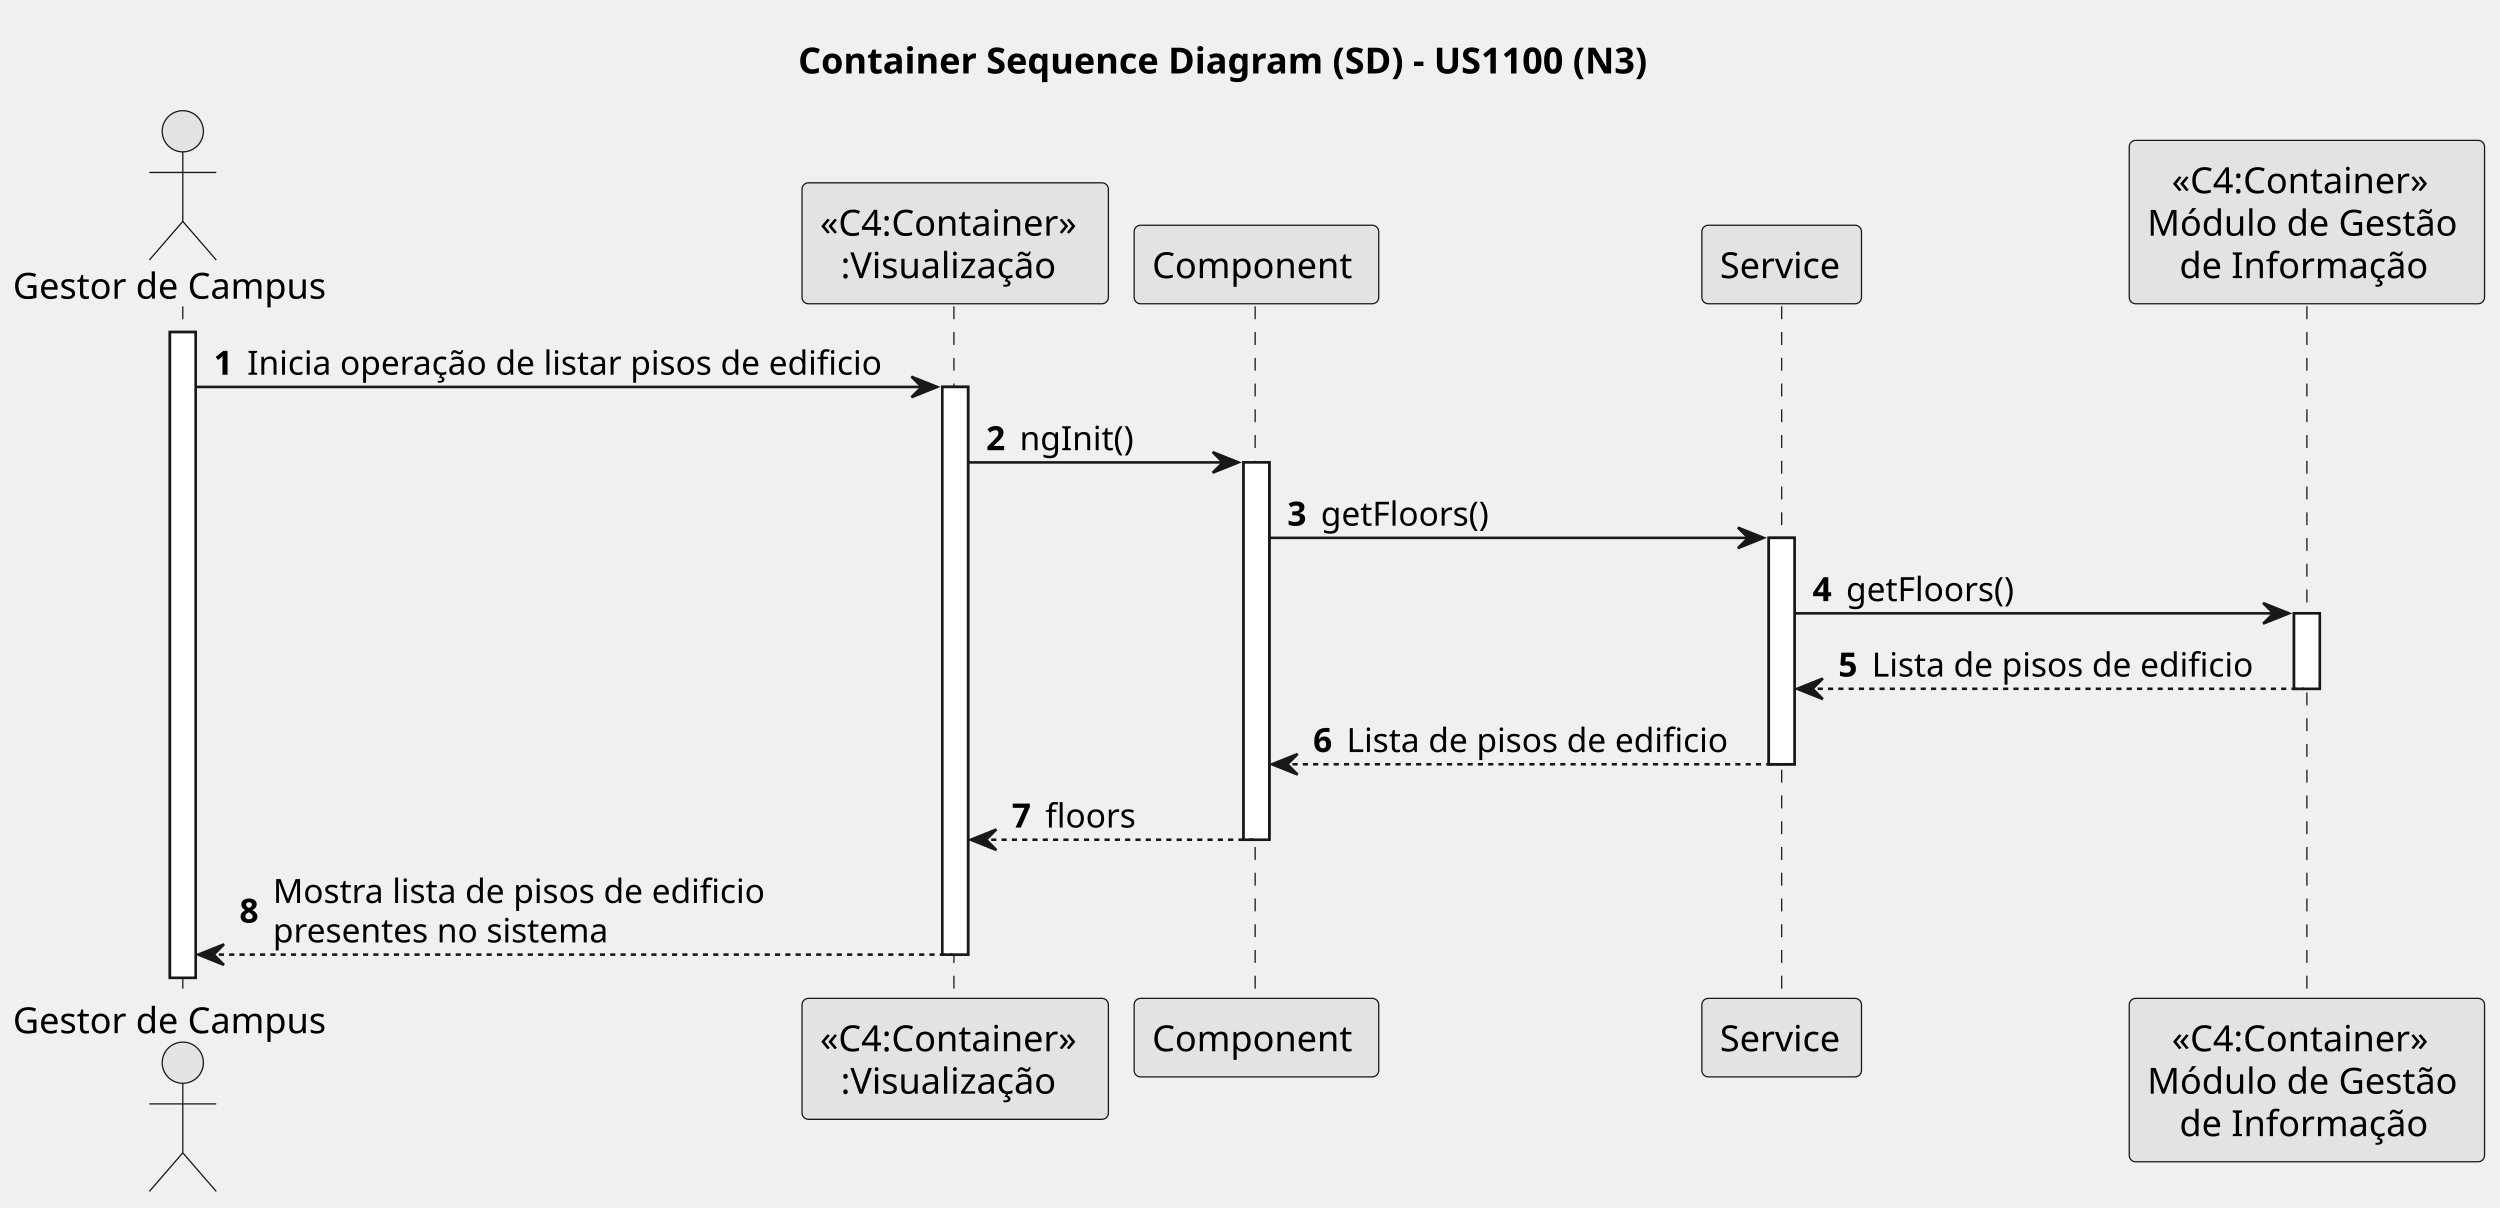
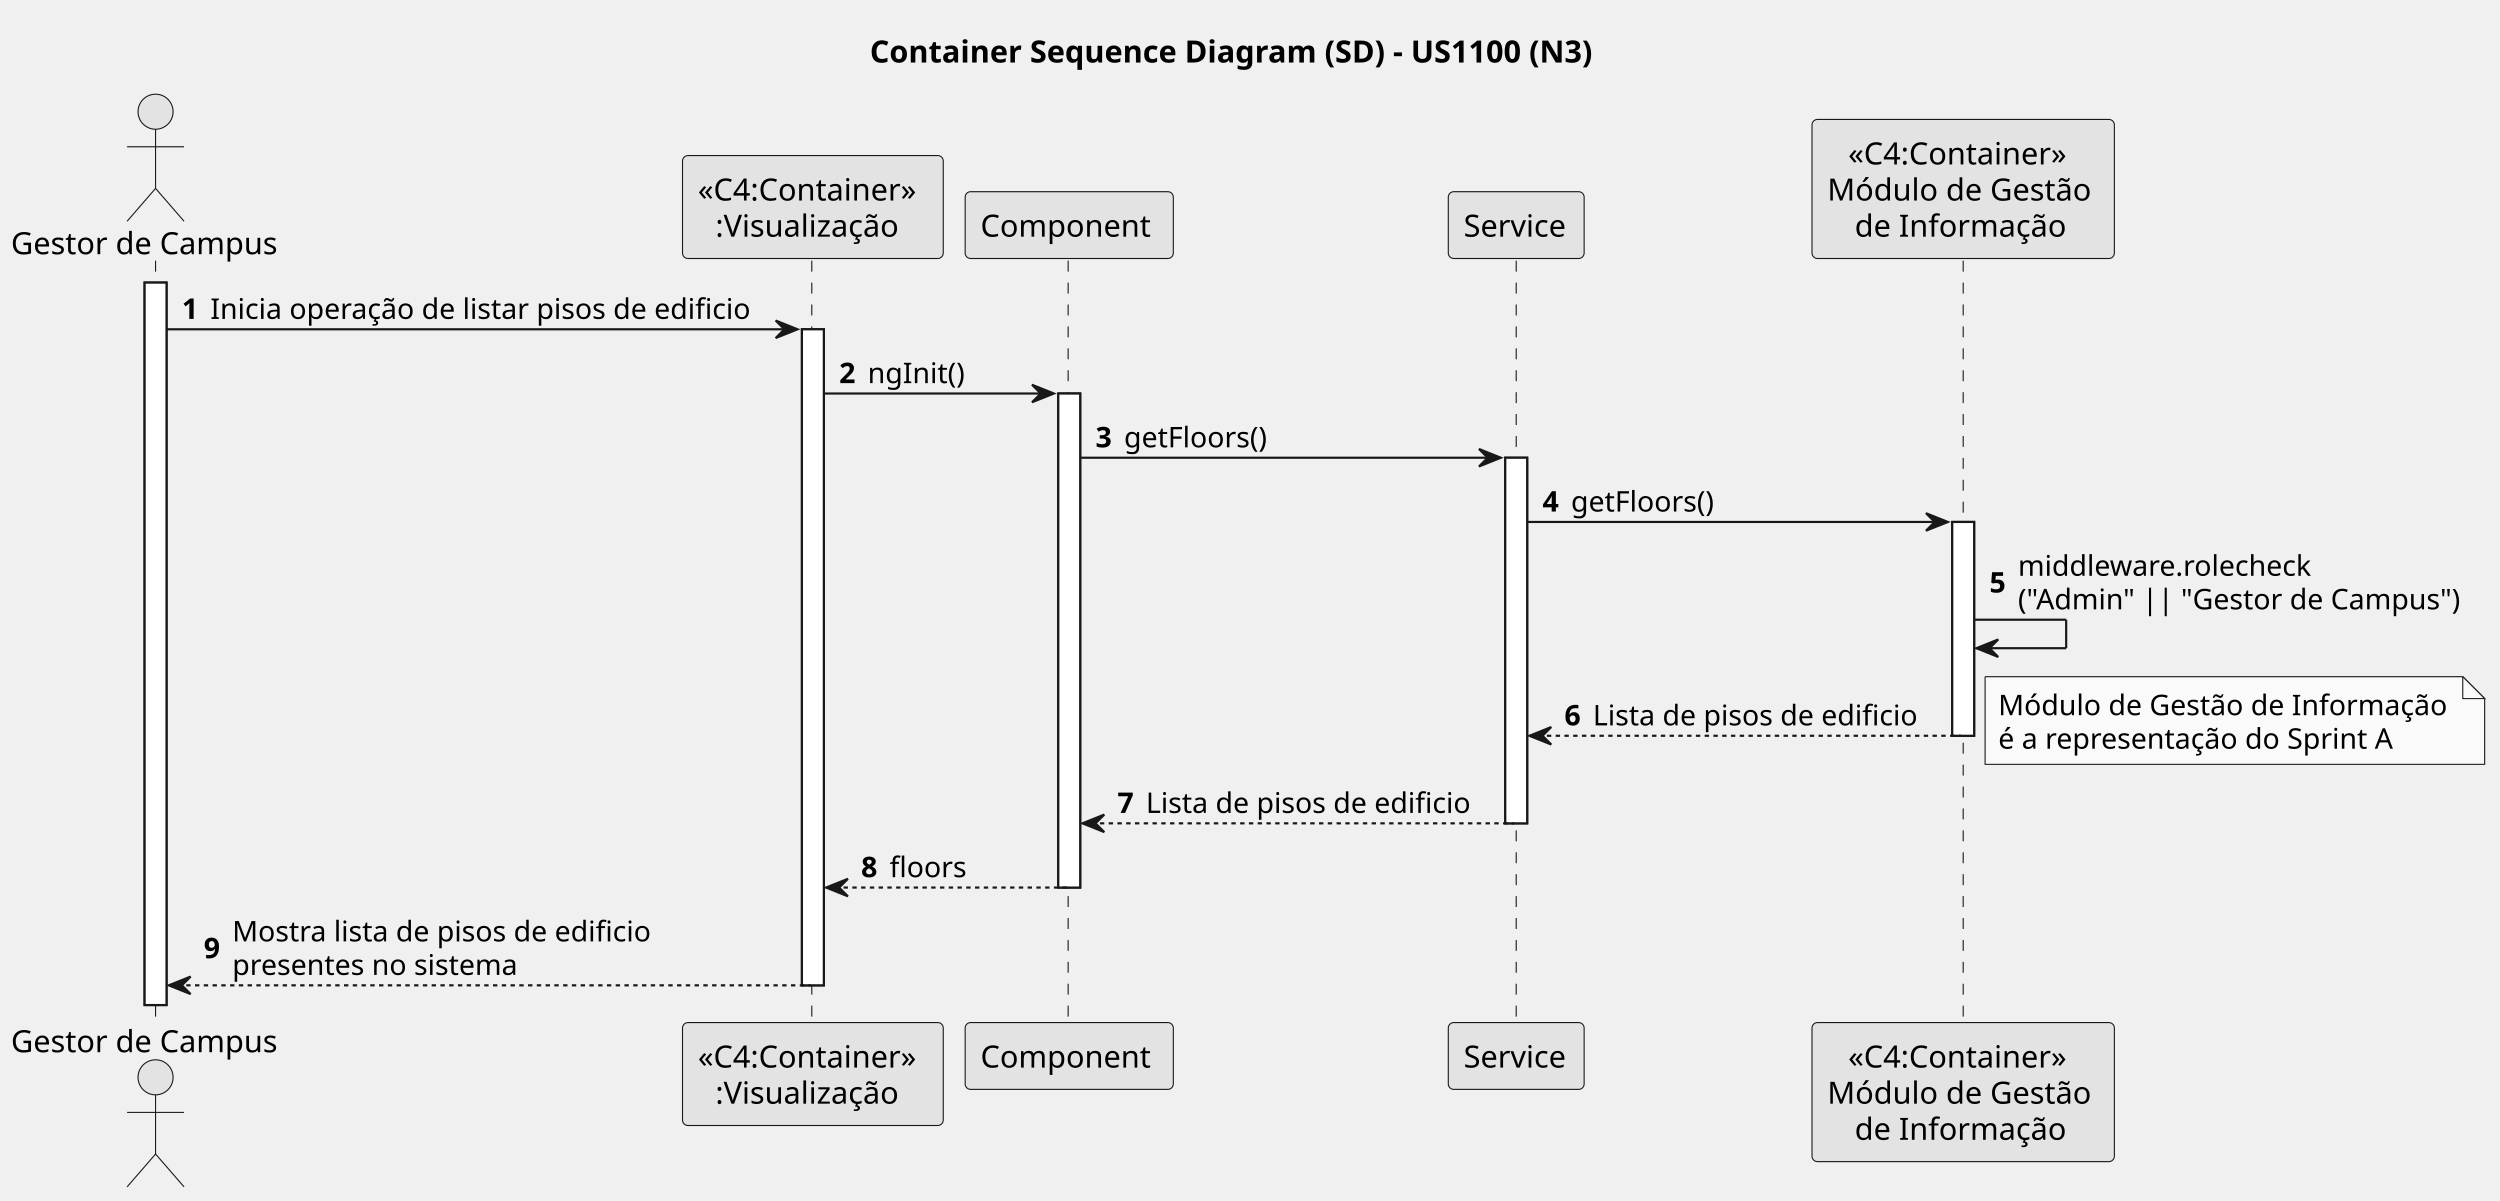
- <svg xmlns="http://www.w3.org/2000/svg" contentStyleType="text/css" height="469px" preserveAspectRatio="none" style="width:971px;height:469px;background:#FFFFFF;" version="1.1" viewBox="0 0 971 469" width="971px" zoomAndPan="magnify">
+ <svg xmlns="http://www.w3.org/2000/svg" contentStyleType="text/css" height="548px" preserveAspectRatio="none" style="width:1141px;height:548px;background:#FFFFFF;" version="1.1" viewBox="0 0 1141 548" width="1141px" zoomAndPan="magnify">
  <defs />
  <g>
-     <text fill="#000000" font-family="sans-serif" font-size="14" font-weight="bold" lengthAdjust="spacing" textLength="349" x="310" y="28.535">Container Sequence Diagram (SD) - US1100 (N3)</text>
-     <rect fill="#FFFFFF" height="250.795" style="stroke:#181818;stroke-width:1.0;" width="10" x="66" y="128.977" />
-     <rect fill="#FFFFFF" height="220.484" style="stroke:#181818;stroke-width:1.0;" width="10" x="366" y="150.287" />
-     <rect fill="#FFFFFF" height="146.553" style="stroke:#181818;stroke-width:1.0;" width="10" x="483" y="179.598" />
-     <rect fill="#FFFFFF" height="87.932" style="stroke:#181818;stroke-width:1.0;" width="10" x="687" y="208.908" />
-     <rect fill="#FFFFFF" height="29.311" style="stroke:#181818;stroke-width:1.0;" width="10" x="891" y="238.219" />
-     <line style="stroke:#181818;stroke-width:0.5;stroke-dasharray:5.0,5.0;" x1="71" x2="71" y1="118.977" y2="388.772" />
-     <line style="stroke:#181818;stroke-width:0.5;stroke-dasharray:5.0,5.0;" x1="370.5" x2="370.5" y1="118.977" y2="388.772" />
-     <line style="stroke:#181818;stroke-width:0.5;stroke-dasharray:5.0,5.0;" x1="487.5" x2="487.5" y1="118.977" y2="388.772" />
-     <line style="stroke:#181818;stroke-width:0.5;stroke-dasharray:5.0,5.0;" x1="692" x2="692" y1="118.977" y2="388.772" />
-     <line style="stroke:#181818;stroke-width:0.5;stroke-dasharray:5.0,5.0;" x1="896" x2="896" y1="118.977" y2="388.772" />
+     <text fill="#000000" font-family="sans-serif" font-size="14" font-weight="bold" lengthAdjust="spacing" textLength="349" x="397" y="28.535">Container Sequence Diagram (SD) - US1100 (N3)</text>
+     <rect fill="#FFFFFF" height="329.727" style="stroke:#181818;stroke-width:1.0;" width="10" x="66" y="128.977" />
+     <rect fill="#FFFFFF" height="299.416" style="stroke:#181818;stroke-width:1.0;" width="10" x="366" y="150.287" />
+     <rect fill="#FFFFFF" height="225.484" style="stroke:#181818;stroke-width:1.0;" width="10" x="483" y="179.598" />
+     <rect fill="#FFFFFF" height="166.863" style="stroke:#181818;stroke-width:1.0;" width="10" x="687" y="208.908" />
+     <rect fill="#FFFFFF" height="97.587" style="stroke:#181818;stroke-width:1.0;" width="10" x="891" y="238.219" />
+     <line style="stroke:#181818;stroke-width:0.5;stroke-dasharray:5.0,5.0;" x1="71" x2="71" y1="118.977" y2="467.703" />
+     <line style="stroke:#181818;stroke-width:0.5;stroke-dasharray:5.0,5.0;" x1="370.5" x2="370.5" y1="118.977" y2="467.703" />
+     <line style="stroke:#181818;stroke-width:0.5;stroke-dasharray:5.0,5.0;" x1="487.5" x2="487.5" y1="118.977" y2="467.703" />
+     <line style="stroke:#181818;stroke-width:0.5;stroke-dasharray:5.0,5.0;" x1="692" x2="692" y1="118.977" y2="467.703" />
+     <line style="stroke:#181818;stroke-width:0.5;stroke-dasharray:5.0,5.0;" x1="896" x2="896" y1="118.977" y2="467.703" />
    <text fill="#000000" font-family="sans-serif" font-size="14" lengthAdjust="spacing" textLength="126" x="5" y="116.023">Gestor de Campus</text>
    <ellipse cx="71" cy="50.988" fill="#E3E3E3" rx="8" ry="8" style="stroke:#181818;stroke-width:0.5;" />
    <path d="M71,58.988 L71,85.988 M58,66.988 L84,66.988 M71,85.988 L58,100.988 M71,85.988 L84,100.988 " fill="none" style="stroke:#181818;stroke-width:0.5;" />
-     <text fill="#000000" font-family="sans-serif" font-size="14" lengthAdjust="spacing" textLength="126" x="5" y="401.307">Gestor de Campus</text>
-     <ellipse cx="71" cy="412.76" fill="#E3E3E3" rx="8" ry="8" style="stroke:#181818;stroke-width:0.5;" />
-     <path d="M71,420.76 L71,447.76 M58,428.76 L84,428.76 M71,447.76 L58,462.76 M71,447.76 L84,462.76 " fill="none" style="stroke:#181818;stroke-width:0.5;" />
+     <text fill="#000000" font-family="sans-serif" font-size="14" lengthAdjust="spacing" textLength="126" x="5" y="480.238">Gestor de Campus</text>
+     <ellipse cx="71" cy="491.691" fill="#E3E3E3" rx="8" ry="8" style="stroke:#181818;stroke-width:0.5;" />
+     <path d="M71,499.691 L71,526.691 M58,507.691 L84,507.691 M71,526.691 L58,541.691 M71,526.691 L84,541.691 " fill="none" style="stroke:#181818;stroke-width:0.5;" />
    <rect fill="#E3E3E3" height="46.977" rx="2.5" ry="2.5" style="stroke:#181818;stroke-width:0.5;" width="119" x="311.5" y="71" />
    <text fill="#000000" font-family="sans-serif" font-size="14" lengthAdjust="spacing" textLength="105" x="318.5" y="91.535">«C4:Container»</text>
    <text fill="#000000" font-family="sans-serif" font-size="14" lengthAdjust="spacing" textLength="89" x="326.5" y="108.023">:Visualização</text>
-     <rect fill="#E3E3E3" height="46.977" rx="2.5" ry="2.5" style="stroke:#181818;stroke-width:0.5;" width="119" x="311.5" y="387.772" />
-     <text fill="#000000" font-family="sans-serif" font-size="14" lengthAdjust="spacing" textLength="105" x="318.5" y="408.307">«C4:Container»</text>
-     <text fill="#000000" font-family="sans-serif" font-size="14" lengthAdjust="spacing" textLength="89" x="326.5" y="424.795">:Visualização</text>
+     <rect fill="#E3E3E3" height="46.977" rx="2.5" ry="2.5" style="stroke:#181818;stroke-width:0.5;" width="119" x="311.5" y="466.703" />
+     <text fill="#000000" font-family="sans-serif" font-size="14" lengthAdjust="spacing" textLength="105" x="318.5" y="487.238">«C4:Container»</text>
+     <text fill="#000000" font-family="sans-serif" font-size="14" lengthAdjust="spacing" textLength="89" x="326.5" y="503.727">:Visualização</text>
    <rect fill="#E3E3E3" height="30.488" rx="2.5" ry="2.5" style="stroke:#181818;stroke-width:0.5;" width="95" x="440.5" y="87.488" />
    <text fill="#000000" font-family="sans-serif" font-size="14" lengthAdjust="spacing" textLength="81" x="447.5" y="108.023">Component</text>
-     <rect fill="#E3E3E3" height="30.488" rx="2.5" ry="2.5" style="stroke:#181818;stroke-width:0.5;" width="95" x="440.5" y="387.772" />
-     <text fill="#000000" font-family="sans-serif" font-size="14" lengthAdjust="spacing" textLength="81" x="447.5" y="408.307">Component</text>
+     <rect fill="#E3E3E3" height="30.488" rx="2.5" ry="2.5" style="stroke:#181818;stroke-width:0.5;" width="95" x="440.5" y="466.703" />
+     <text fill="#000000" font-family="sans-serif" font-size="14" lengthAdjust="spacing" textLength="81" x="447.5" y="487.238">Component</text>
    <rect fill="#E3E3E3" height="30.488" rx="2.5" ry="2.5" style="stroke:#181818;stroke-width:0.5;" width="62" x="661" y="87.488" />
    <text fill="#000000" font-family="sans-serif" font-size="14" lengthAdjust="spacing" textLength="48" x="668" y="108.023">Service</text>
-     <rect fill="#E3E3E3" height="30.488" rx="2.5" ry="2.5" style="stroke:#181818;stroke-width:0.5;" width="62" x="661" y="387.772" />
-     <text fill="#000000" font-family="sans-serif" font-size="14" lengthAdjust="spacing" textLength="48" x="668" y="408.307">Service</text>
+     <rect fill="#E3E3E3" height="30.488" rx="2.5" ry="2.5" style="stroke:#181818;stroke-width:0.5;" width="62" x="661" y="466.703" />
+     <text fill="#000000" font-family="sans-serif" font-size="14" lengthAdjust="spacing" textLength="48" x="668" y="487.238">Service</text>
    <rect fill="#E3E3E3" height="63.465" rx="2.5" ry="2.5" style="stroke:#181818;stroke-width:0.5;" width="138" x="827" y="54.512" />
    <text fill="#000000" font-family="sans-serif" font-size="14" lengthAdjust="spacing" textLength="105" x="843.5" y="75.047">«C4:Container»</text>
    <text fill="#000000" font-family="sans-serif" font-size="14" lengthAdjust="spacing" textLength="124" x="834" y="91.535">Módulo de Gestão</text>
    <text fill="#000000" font-family="sans-serif" font-size="14" lengthAdjust="spacing" textLength="99" x="846.5" y="108.023">de Informação</text>
-     <rect fill="#E3E3E3" height="63.465" rx="2.5" ry="2.5" style="stroke:#181818;stroke-width:0.5;" width="138" x="827" y="387.772" />
-     <text fill="#000000" font-family="sans-serif" font-size="14" lengthAdjust="spacing" textLength="105" x="843.5" y="408.307">«C4:Container»</text>
-     <text fill="#000000" font-family="sans-serif" font-size="14" lengthAdjust="spacing" textLength="124" x="834" y="424.795">Módulo de Gestão</text>
-     <text fill="#000000" font-family="sans-serif" font-size="14" lengthAdjust="spacing" textLength="99" x="846.5" y="441.283">de Informação</text>
-     <rect fill="#FFFFFF" height="250.795" style="stroke:#181818;stroke-width:1.0;" width="10" x="66" y="128.977" />
-     <rect fill="#FFFFFF" height="220.484" style="stroke:#181818;stroke-width:1.0;" width="10" x="366" y="150.287" />
-     <rect fill="#FFFFFF" height="146.553" style="stroke:#181818;stroke-width:1.0;" width="10" x="483" y="179.598" />
-     <rect fill="#FFFFFF" height="87.932" style="stroke:#181818;stroke-width:1.0;" width="10" x="687" y="208.908" />
-     <rect fill="#FFFFFF" height="29.311" style="stroke:#181818;stroke-width:1.0;" width="10" x="891" y="238.219" />
+     <rect fill="#E3E3E3" height="63.465" rx="2.5" ry="2.5" style="stroke:#181818;stroke-width:0.5;" width="138" x="827" y="466.703" />
+     <text fill="#000000" font-family="sans-serif" font-size="14" lengthAdjust="spacing" textLength="105" x="843.5" y="487.238">«C4:Container»</text>
+     <text fill="#000000" font-family="sans-serif" font-size="14" lengthAdjust="spacing" textLength="124" x="834" y="503.727">Módulo de Gestão</text>
+     <text fill="#000000" font-family="sans-serif" font-size="14" lengthAdjust="spacing" textLength="99" x="846.5" y="520.215">de Informação</text>
+     <rect fill="#FFFFFF" height="329.727" style="stroke:#181818;stroke-width:1.0;" width="10" x="66" y="128.977" />
+     <rect fill="#FFFFFF" height="299.416" style="stroke:#181818;stroke-width:1.0;" width="10" x="366" y="150.287" />
+     <rect fill="#FFFFFF" height="225.484" style="stroke:#181818;stroke-width:1.0;" width="10" x="483" y="179.598" />
+     <rect fill="#FFFFFF" height="166.863" style="stroke:#181818;stroke-width:1.0;" width="10" x="687" y="208.908" />
+     <rect fill="#FFFFFF" height="97.587" style="stroke:#181818;stroke-width:1.0;" width="10" x="891" y="238.219" />
    <polygon fill="#181818" points="354,146.287,364,150.287,354,154.287,358,150.287" style="stroke:#181818;stroke-width:1.0;" />
    <line style="stroke:#181818;stroke-width:1.0;" x1="76" x2="360" y1="150.287" y2="150.287" />
    <text fill="#000000" font-family="sans-serif" font-size="13" font-weight="bold" lengthAdjust="spacing" textLength="9" x="83" y="145.545">1</text>
    <text fill="#000000" font-family="sans-serif" font-size="13" lengthAdjust="spacing" textLength="258" x="96" y="145.545">Inicia operação de listar pisos de edificio</text>
    <polygon fill="#181818" points="471,175.598,481,179.598,471,183.598,475,179.598" style="stroke:#181818;stroke-width:1.0;" />
    <line style="stroke:#181818;stroke-width:1.0;" x1="376" x2="477" y1="179.598" y2="179.598" />
    <text fill="#000000" font-family="sans-serif" font-size="13" font-weight="bold" lengthAdjust="spacing" textLength="9" x="383" y="174.856">2</text>
    <text fill="#000000" font-family="sans-serif" font-size="13" lengthAdjust="spacing" textLength="45" x="396" y="174.856">ngInit()</text>
    <polygon fill="#181818" points="675,204.908,685,208.908,675,212.908,679,208.908" style="stroke:#181818;stroke-width:1.0;" />
    <line style="stroke:#181818;stroke-width:1.0;" x1="493" x2="681" y1="208.908" y2="208.908" />
    <text fill="#000000" font-family="sans-serif" font-size="13" font-weight="bold" lengthAdjust="spacing" textLength="9" x="500" y="204.166">3</text>
    <text fill="#000000" font-family="sans-serif" font-size="13" lengthAdjust="spacing" textLength="67" x="513" y="204.166">getFloors()</text>
    <polygon fill="#181818" points="879,234.219,889,238.219,879,242.219,883,238.219" style="stroke:#181818;stroke-width:1.0;" />
    <line style="stroke:#181818;stroke-width:1.0;" x1="697" x2="885" y1="238.219" y2="238.219" />
    <text fill="#000000" font-family="sans-serif" font-size="13" font-weight="bold" lengthAdjust="spacing" textLength="9" x="704" y="233.477">4</text>
    <text fill="#000000" font-family="sans-serif" font-size="13" lengthAdjust="spacing" textLength="67" x="717" y="233.477">getFloors()</text>
-     <polygon fill="#181818" points="708,263.529,698,267.529,708,271.529,704,267.529" style="stroke:#181818;stroke-width:1.0;" />
-     <line style="stroke:#181818;stroke-width:1.0;stroke-dasharray:2.0,2.0;" x1="702" x2="895" y1="267.529" y2="267.529" />
-     <text fill="#000000" font-family="sans-serif" font-size="13" font-weight="bold" lengthAdjust="spacing" textLength="9" x="714" y="262.787">5</text>
-     <text fill="#000000" font-family="sans-serif" font-size="13" lengthAdjust="spacing" textLength="157" x="727" y="262.787">Lista de pisos de edificio</text>
-     <polygon fill="#181818" points="504,292.84,494,296.84,504,300.84,500,296.84" style="stroke:#181818;stroke-width:1.0;" />
-     <line style="stroke:#181818;stroke-width:1.0;stroke-dasharray:2.0,2.0;" x1="498" x2="691" y1="296.84" y2="296.84" />
-     <text fill="#000000" font-family="sans-serif" font-size="13" font-weight="bold" lengthAdjust="spacing" textLength="9" x="510" y="292.098">6</text>
-     <text fill="#000000" font-family="sans-serif" font-size="13" lengthAdjust="spacing" textLength="157" x="523" y="292.098">Lista de pisos de edificio</text>
-     <polygon fill="#181818" points="387,322.15,377,326.15,387,330.15,383,326.15" style="stroke:#181818;stroke-width:1.0;" />
-     <line style="stroke:#181818;stroke-width:1.0;stroke-dasharray:2.0,2.0;" x1="381" x2="487" y1="326.15" y2="326.15" />
-     <text fill="#000000" font-family="sans-serif" font-size="13" font-weight="bold" lengthAdjust="spacing" textLength="9" x="393" y="321.408">7</text>
-     <text fill="#000000" font-family="sans-serif" font-size="13" lengthAdjust="spacing" textLength="37" x="406" y="321.408">floors</text>
-     <polygon fill="#181818" points="87,366.772,77,370.772,87,374.772,83,370.772" style="stroke:#181818;stroke-width:1.0;" />
-     <line style="stroke:#181818;stroke-width:1.0;stroke-dasharray:2.0,2.0;" x1="81" x2="370" y1="370.772" y2="370.772" />
-     <text fill="#000000" font-family="sans-serif" font-size="13" font-weight="bold" lengthAdjust="spacing" textLength="9" x="93" y="358.374">8</text>
-     <text fill="#000000" font-family="sans-serif" font-size="13" lengthAdjust="spacing" textLength="201" x="106" y="350.719">Mostra lista de pisos de edificio</text>
-     <text fill="#000000" font-family="sans-serif" font-size="13" lengthAdjust="spacing" textLength="134" x="106" y="366.029">presentes no sistema</text>
+     <line style="stroke:#181818;stroke-width:1.0;" x1="901" x2="943" y1="282.84" y2="282.84" />
+     <line style="stroke:#181818;stroke-width:1.0;" x1="943" x2="943" y1="282.84" y2="295.84" />
+     <line style="stroke:#181818;stroke-width:1.0;" x1="902" x2="943" y1="295.84" y2="295.84" />
+     <polygon fill="#181818" points="912,291.84,902,295.84,912,299.84,908,295.84" style="stroke:#181818;stroke-width:1.0;" />
+     <text fill="#000000" font-family="sans-serif" font-size="13" font-weight="bold" lengthAdjust="spacing" textLength="9" x="908" y="270.442">5</text>
+     <text fill="#000000" font-family="sans-serif" font-size="13" lengthAdjust="spacing" textLength="137" x="921" y="262.787">middleware.rolecheck</text>
+     <text fill="#000000" font-family="sans-serif" font-size="13" lengthAdjust="spacing" textLength="202" x="921" y="278.098">("Admin" || "Gestor de Campus")</text>
+     <polygon fill="#181818" points="708,331.806,698,335.806,708,339.806,704,335.806" style="stroke:#181818;stroke-width:1.0;" />
+     <line style="stroke:#181818;stroke-width:1.0;stroke-dasharray:2.0,2.0;" x1="702" x2="895" y1="335.806" y2="335.806" />
+     <text fill="#000000" font-family="sans-serif" font-size="13" font-weight="bold" lengthAdjust="spacing" textLength="9" x="714" y="331.063">6</text>
+     <text fill="#000000" font-family="sans-serif" font-size="13" lengthAdjust="spacing" textLength="157" x="727" y="331.063">Lista de pisos de edificio</text>
+     <path d="M906,308.84 L906,348.84 L1134,348.84 L1134,318.84 L1124,308.84 L906,308.84 " fill="#FAFAFA" style="stroke:#181818;stroke-width:0.5;" />
+     <path d="M1124,308.84 L1124,318.84 L1134,318.84 L1124,308.84 " fill="#FAFAFA" style="stroke:#181818;stroke-width:0.5;" />
+     <text fill="#000000" font-family="sans-serif" font-size="13" lengthAdjust="spacing" textLength="207" x="912" y="326.408">Módulo de Gestão de Informação</text>
+     <text fill="#000000" font-family="sans-serif" font-size="13" lengthAdjust="spacing" textLength="184" x="912" y="341.719">é a representação do Sprint A</text>
+     <polygon fill="#181818" points="504,371.772,494,375.772,504,379.772,500,375.772" style="stroke:#181818;stroke-width:1.0;" />
+     <line style="stroke:#181818;stroke-width:1.0;stroke-dasharray:2.0,2.0;" x1="498" x2="691" y1="375.772" y2="375.772" />
+     <text fill="#000000" font-family="sans-serif" font-size="13" font-weight="bold" lengthAdjust="spacing" textLength="9" x="510" y="371.029">7</text>
+     <text fill="#000000" font-family="sans-serif" font-size="13" lengthAdjust="spacing" textLength="157" x="523" y="371.029">Lista de pisos de edificio</text>
+     <polygon fill="#181818" points="387,401.082,377,405.082,387,409.082,383,405.082" style="stroke:#181818;stroke-width:1.0;" />
+     <line style="stroke:#181818;stroke-width:1.0;stroke-dasharray:2.0,2.0;" x1="381" x2="487" y1="405.082" y2="405.082" />
+     <text fill="#000000" font-family="sans-serif" font-size="13" font-weight="bold" lengthAdjust="spacing" textLength="9" x="393" y="400.34">8</text>
+     <text fill="#000000" font-family="sans-serif" font-size="13" lengthAdjust="spacing" textLength="37" x="406" y="400.34">floors</text>
+     <polygon fill="#181818" points="87,445.703,77,449.703,87,453.703,83,449.703" style="stroke:#181818;stroke-width:1.0;" />
+     <line style="stroke:#181818;stroke-width:1.0;stroke-dasharray:2.0,2.0;" x1="81" x2="370" y1="449.703" y2="449.703" />
+     <text fill="#000000" font-family="sans-serif" font-size="13" font-weight="bold" lengthAdjust="spacing" textLength="9" x="93" y="437.306">9</text>
+     <text fill="#000000" font-family="sans-serif" font-size="13" lengthAdjust="spacing" textLength="201" x="106" y="429.65">Mostra lista de pisos de edificio</text>
+     <text fill="#000000" font-family="sans-serif" font-size="13" lengthAdjust="spacing" textLength="134" x="106" y="444.961">presentes no sistema</text>
  </g>
</svg>
